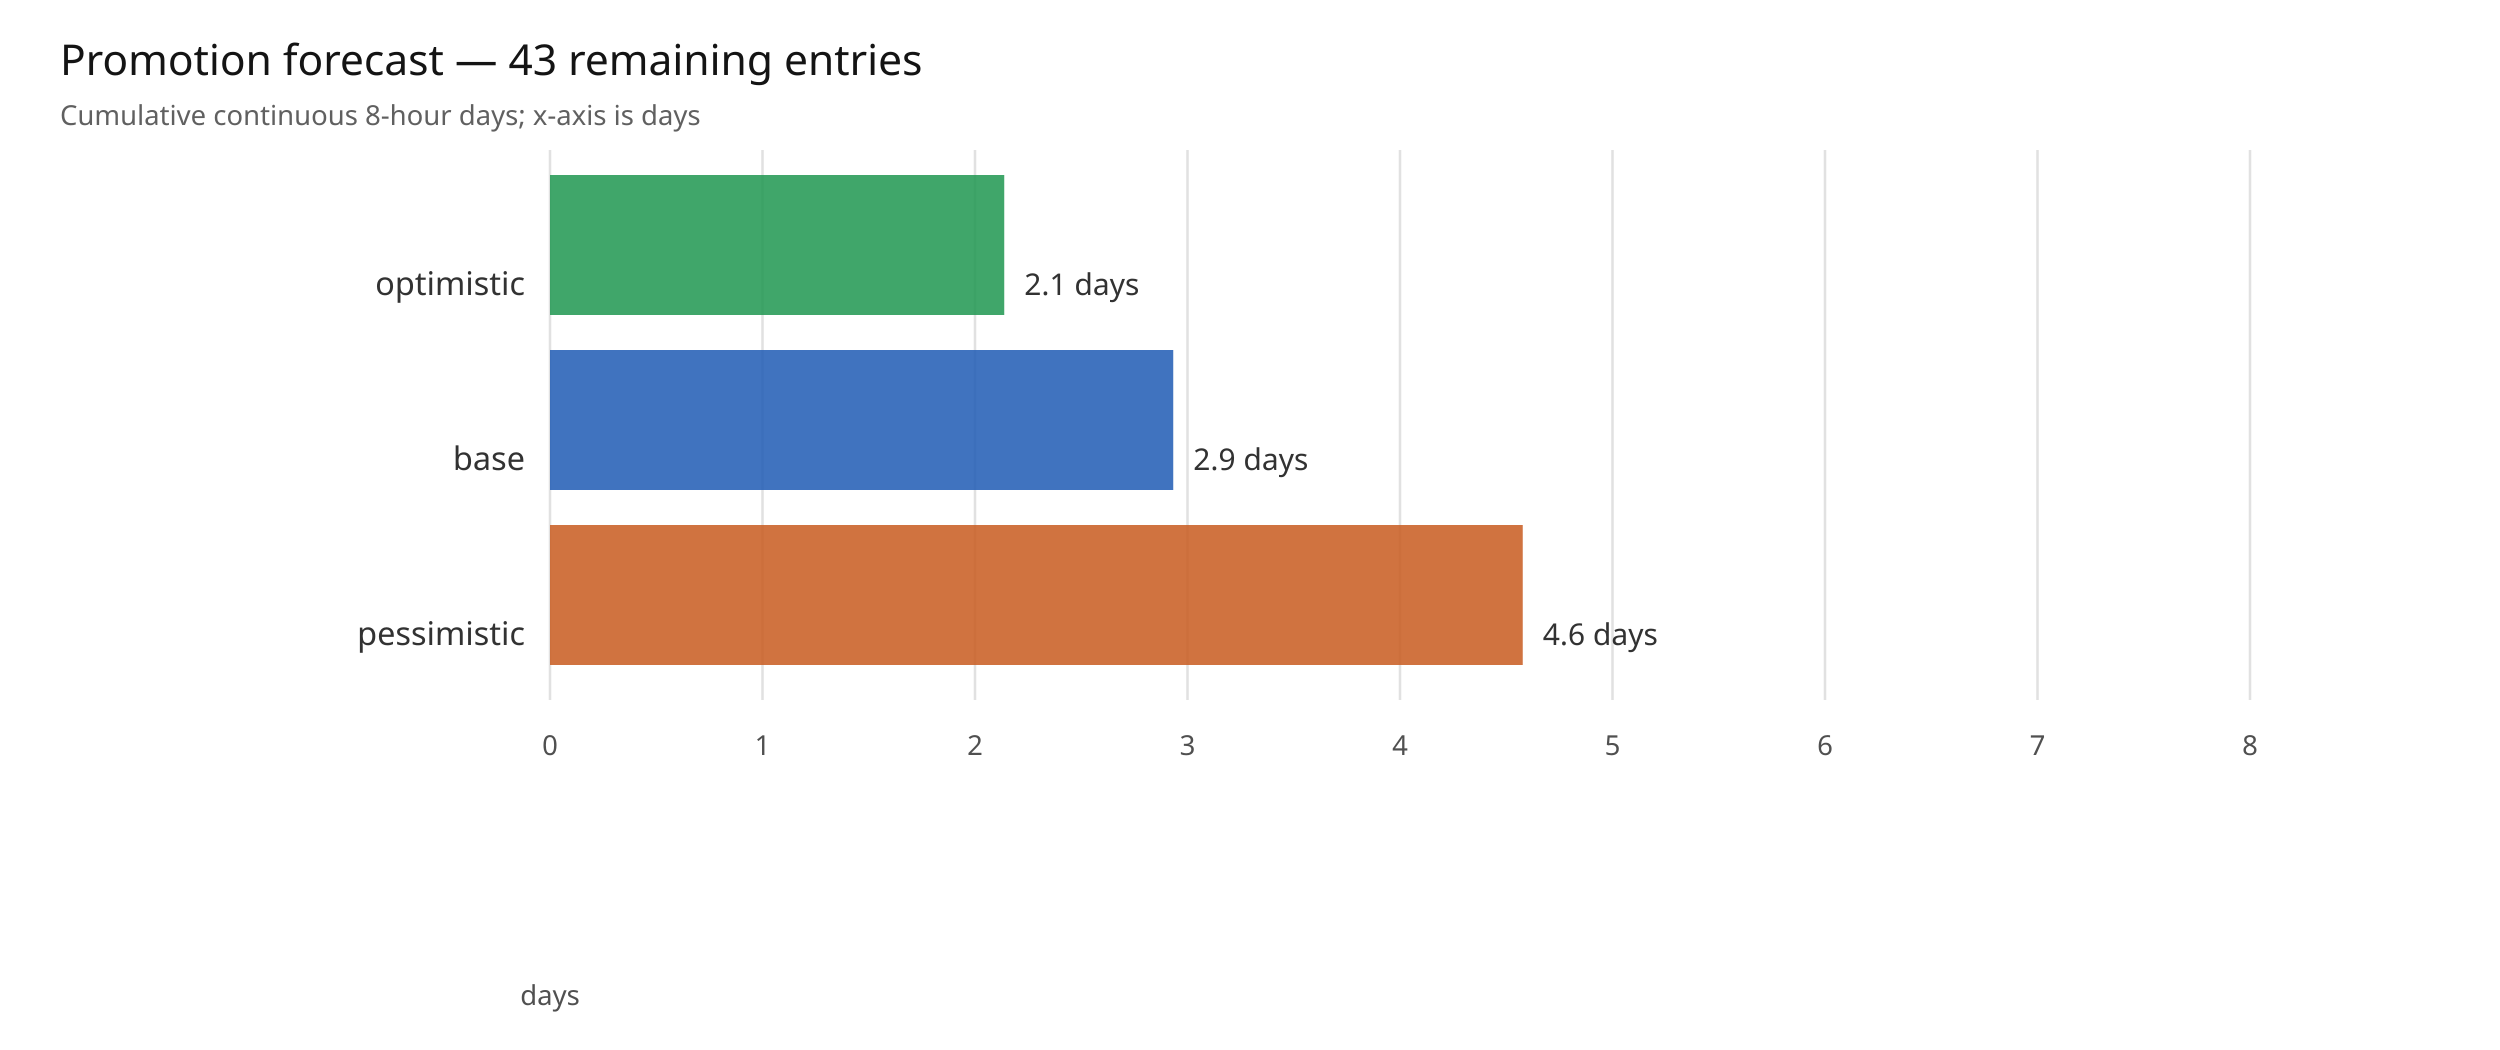
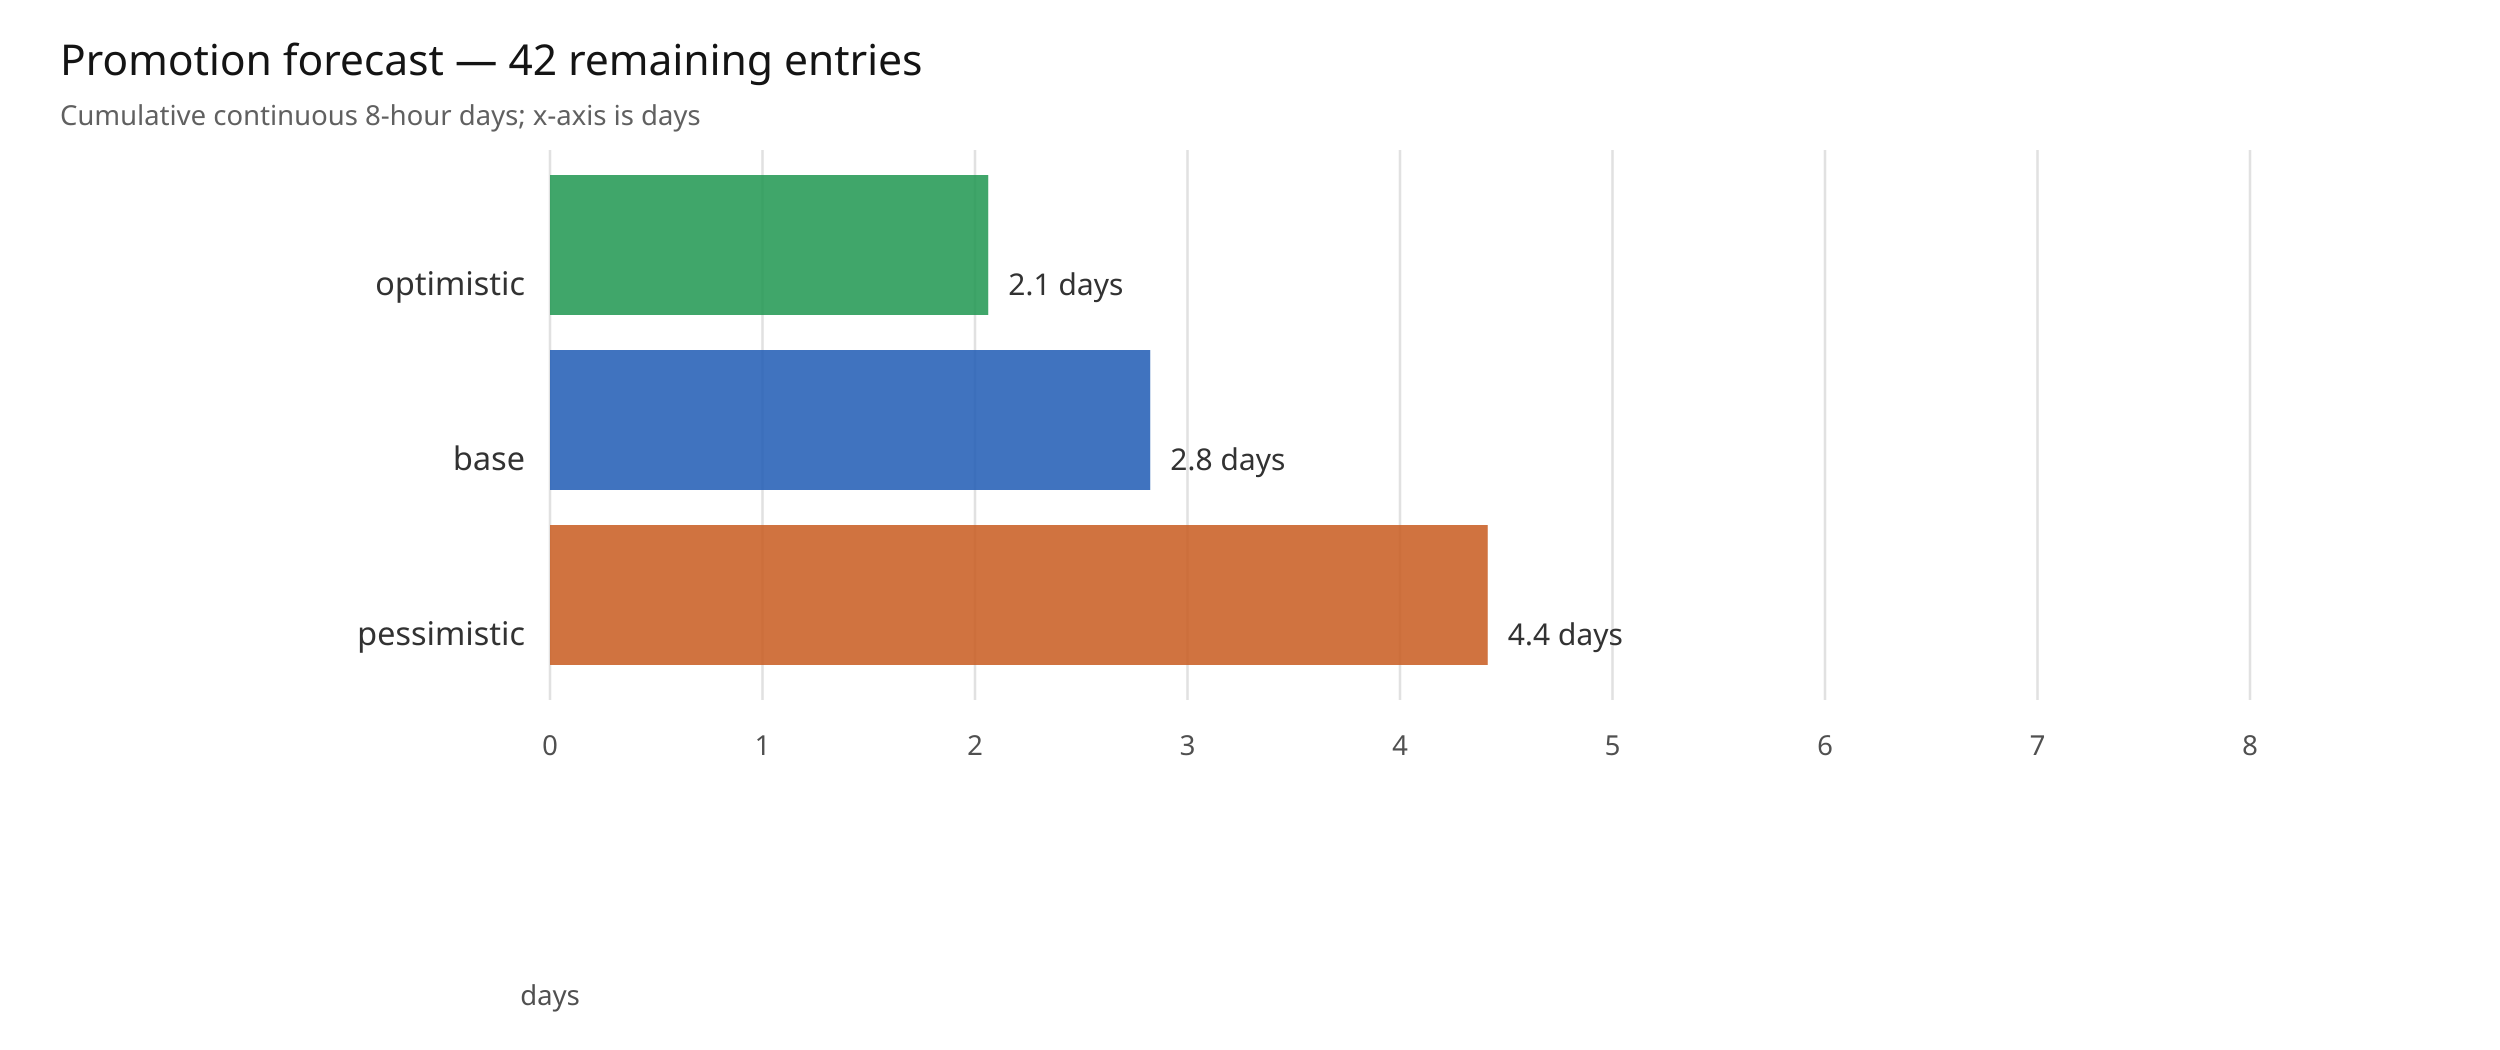
<svg xmlns="http://www.w3.org/2000/svg" width="1000" height="420" viewBox="0 0 1000 420">
  <rect width="100%" height="100%" fill="white" />
-   <text x="24" y="30" font-family="Verdana" font-size="17" fill="#141414">Promotion forecast — 43 remaining entries</text>
+   <text x="24" y="30" font-family="Verdana" font-size="17" fill="#141414">Promotion forecast — 42 remaining entries</text>
  <text x="24" y="50" font-family="Verdana" font-size="11" fill="#606060">Cumulative continuous 8-hour days; x-axis is days</text>
  <line x1="220.0" y1="60" x2="220.0" y2="280" stroke="#e1e1e1" />
  <text x="220.0" y="302" text-anchor="middle" font-family="Verdana" font-size="11" fill="#505050">0</text>
  <line x1="305.0" y1="60" x2="305.0" y2="280" stroke="#e1e1e1" />
  <text x="305.0" y="302" text-anchor="middle" font-family="Verdana" font-size="11" fill="#505050">1</text>
  <line x1="390.0" y1="60" x2="390.0" y2="280" stroke="#e1e1e1" />
  <text x="390.0" y="302" text-anchor="middle" font-family="Verdana" font-size="11" fill="#505050">2</text>
  <line x1="475.0" y1="60" x2="475.0" y2="280" stroke="#e1e1e1" />
  <text x="475.0" y="302" text-anchor="middle" font-family="Verdana" font-size="11" fill="#505050">3</text>
  <line x1="560.0" y1="60" x2="560.0" y2="280" stroke="#e1e1e1" />
  <text x="560.0" y="302" text-anchor="middle" font-family="Verdana" font-size="11" fill="#505050">4</text>
  <line x1="645.0" y1="60" x2="645.0" y2="280" stroke="#e1e1e1" />
  <text x="645.0" y="302" text-anchor="middle" font-family="Verdana" font-size="11" fill="#505050">5</text>
  <line x1="730.0" y1="60" x2="730.0" y2="280" stroke="#e1e1e1" />
  <text x="730.0" y="302" text-anchor="middle" font-family="Verdana" font-size="11" fill="#505050">6</text>
  <line x1="815.0" y1="60" x2="815.0" y2="280" stroke="#e1e1e1" />
  <text x="815.0" y="302" text-anchor="middle" font-family="Verdana" font-size="11" fill="#505050">7</text>
  <line x1="900.0" y1="60" x2="900.0" y2="280" stroke="#e1e1e1" />
  <text x="900.0" y="302" text-anchor="middle" font-family="Verdana" font-size="11" fill="#505050">8</text>
-   <rect x="220" y="70" width="181.7" height="56" fill="#1e9650" opacity="0.85" />
+   <rect x="220" y="70" width="175.3" height="56" fill="#1e9650" opacity="0.85" />
  <text x="210" y="118" text-anchor="end" font-family="Verdana" font-size="13" fill="#323232">optimistic</text>
-   <text x="409.7" y="118" font-family="Verdana" font-size="12" fill="#323232">2.1 days</text>
-   <rect x="220" y="140" width="249.3" height="56" fill="#1e5ab4" opacity="0.85" />
+   <text x="403.3" y="118" font-family="Verdana" font-size="12" fill="#323232">2.1 days</text>
+   <rect x="220" y="140" width="240.1" height="56" fill="#1e5ab4" opacity="0.85" />
  <text x="210" y="188" text-anchor="end" font-family="Verdana" font-size="13" fill="#323232">base</text>
-   <text x="477.3" y="188" font-family="Verdana" font-size="12" fill="#323232">2.9 days</text>
-   <rect x="220" y="210" width="389.1" height="56" fill="#c85a1e" opacity="0.85" />
+   <text x="468.1" y="188" font-family="Verdana" font-size="12" fill="#323232">2.8 days</text>
+   <rect x="220" y="210" width="375.1" height="56" fill="#c85a1e" opacity="0.85" />
  <text x="210" y="258" text-anchor="end" font-family="Verdana" font-size="13" fill="#323232">pessimistic</text>
-   <text x="617.1" y="258" font-family="Verdana" font-size="12" fill="#323232">4.6 days</text>
+   <text x="603.1" y="258" font-family="Verdana" font-size="12" fill="#323232">4.4 days</text>
  <text x="220" y="402" text-anchor="middle" font-family="Verdana" font-size="11" fill="#505050">days</text>
</svg>
